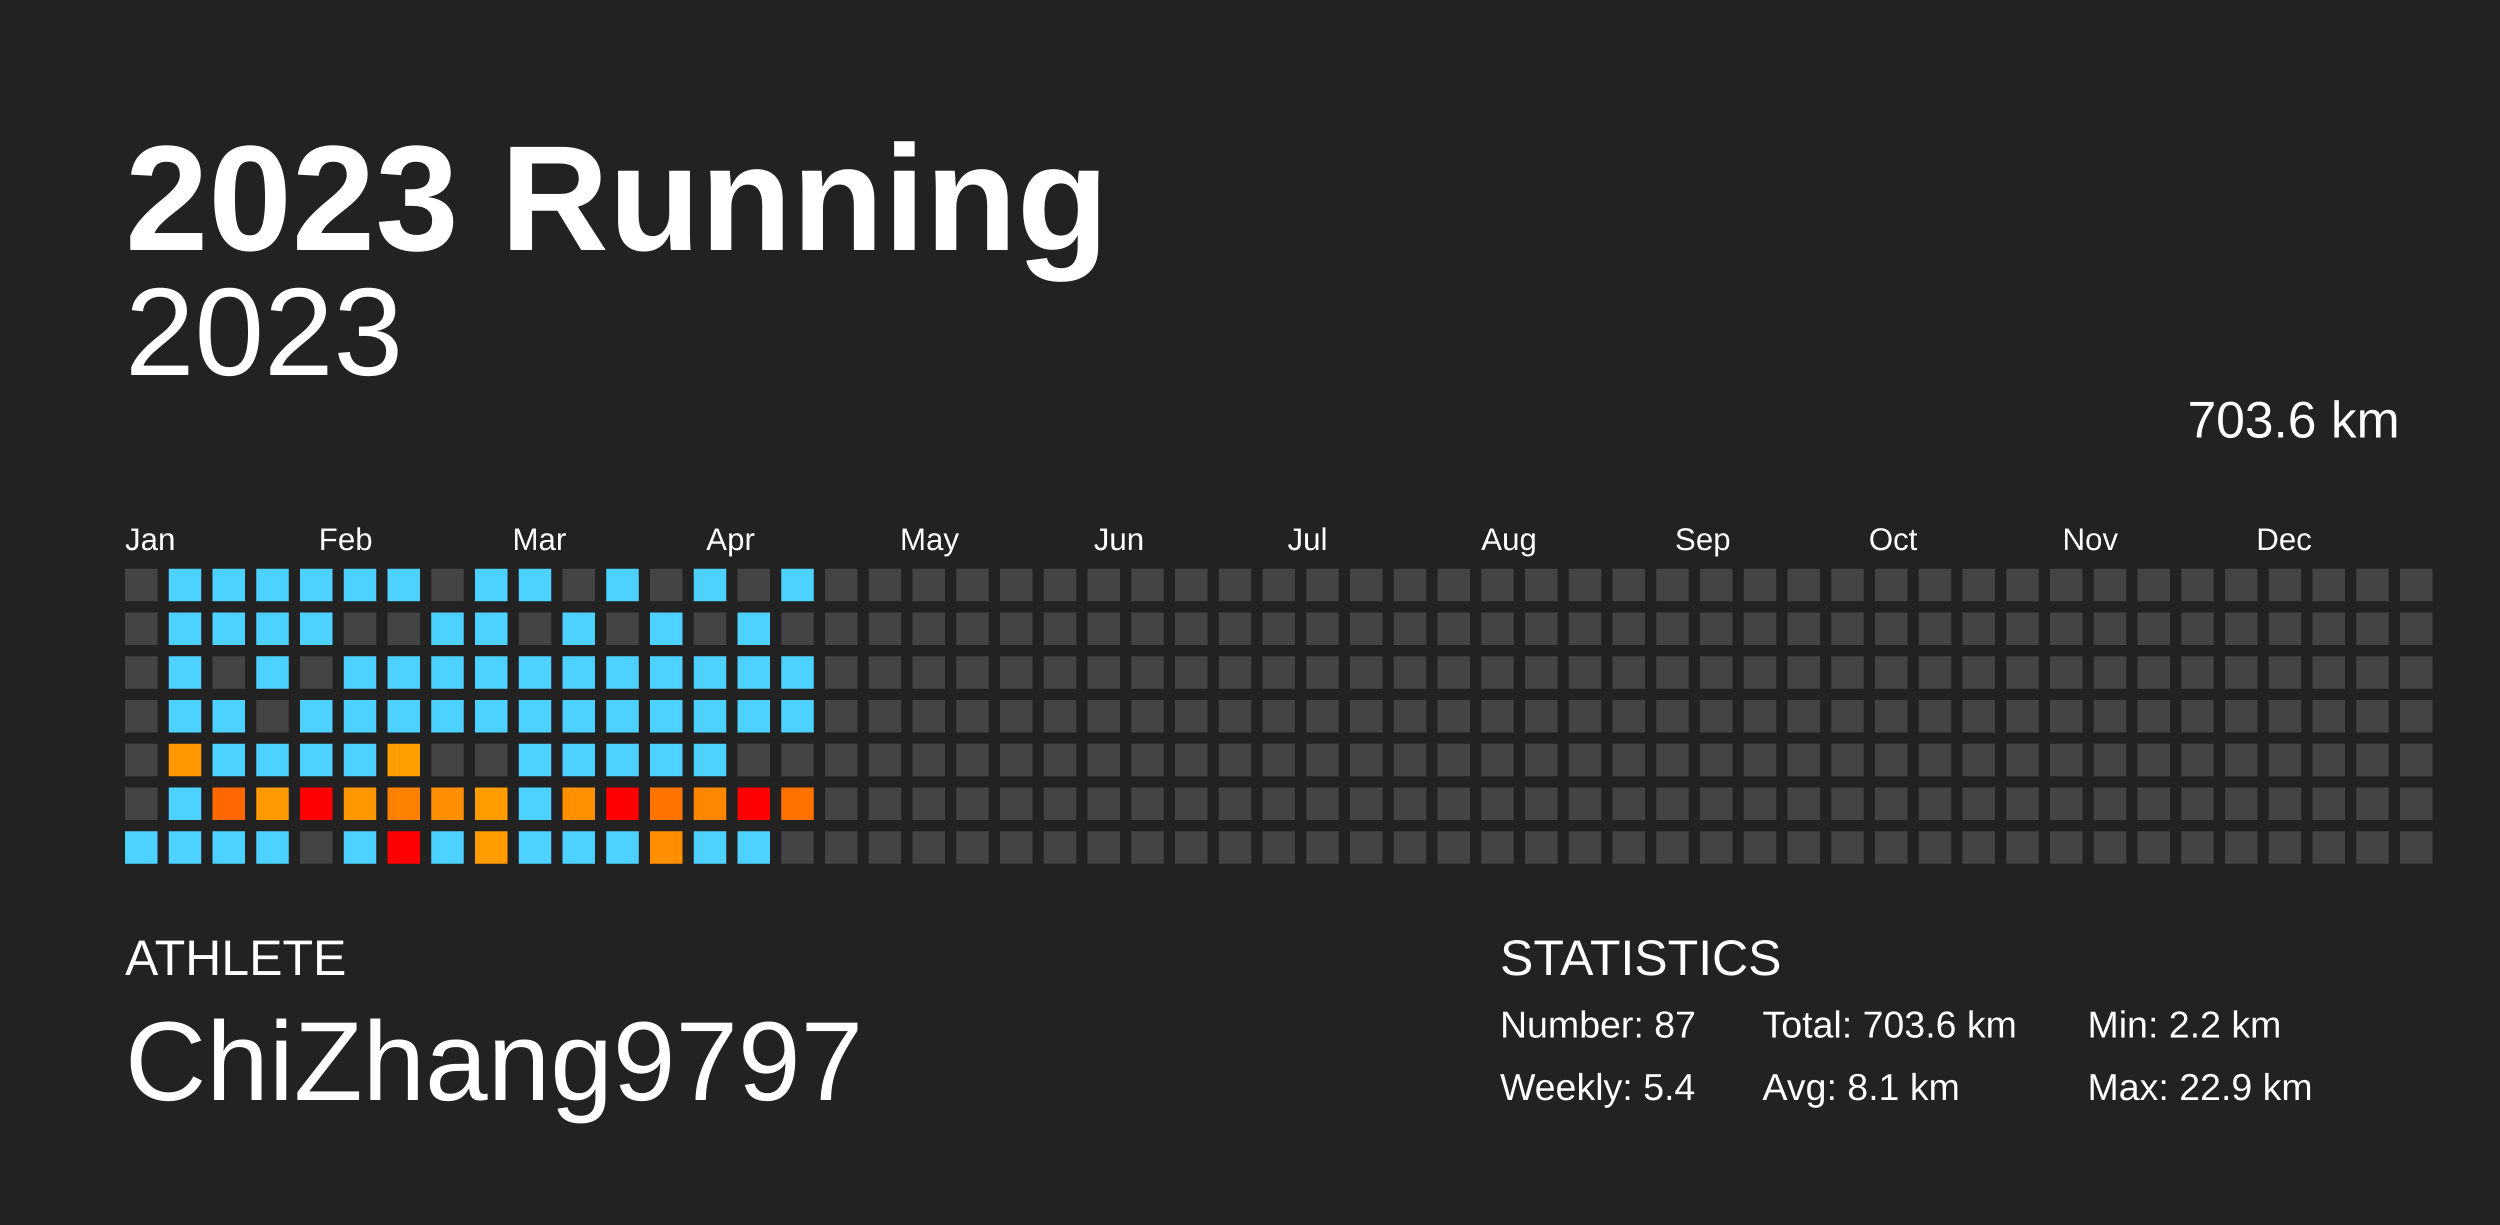
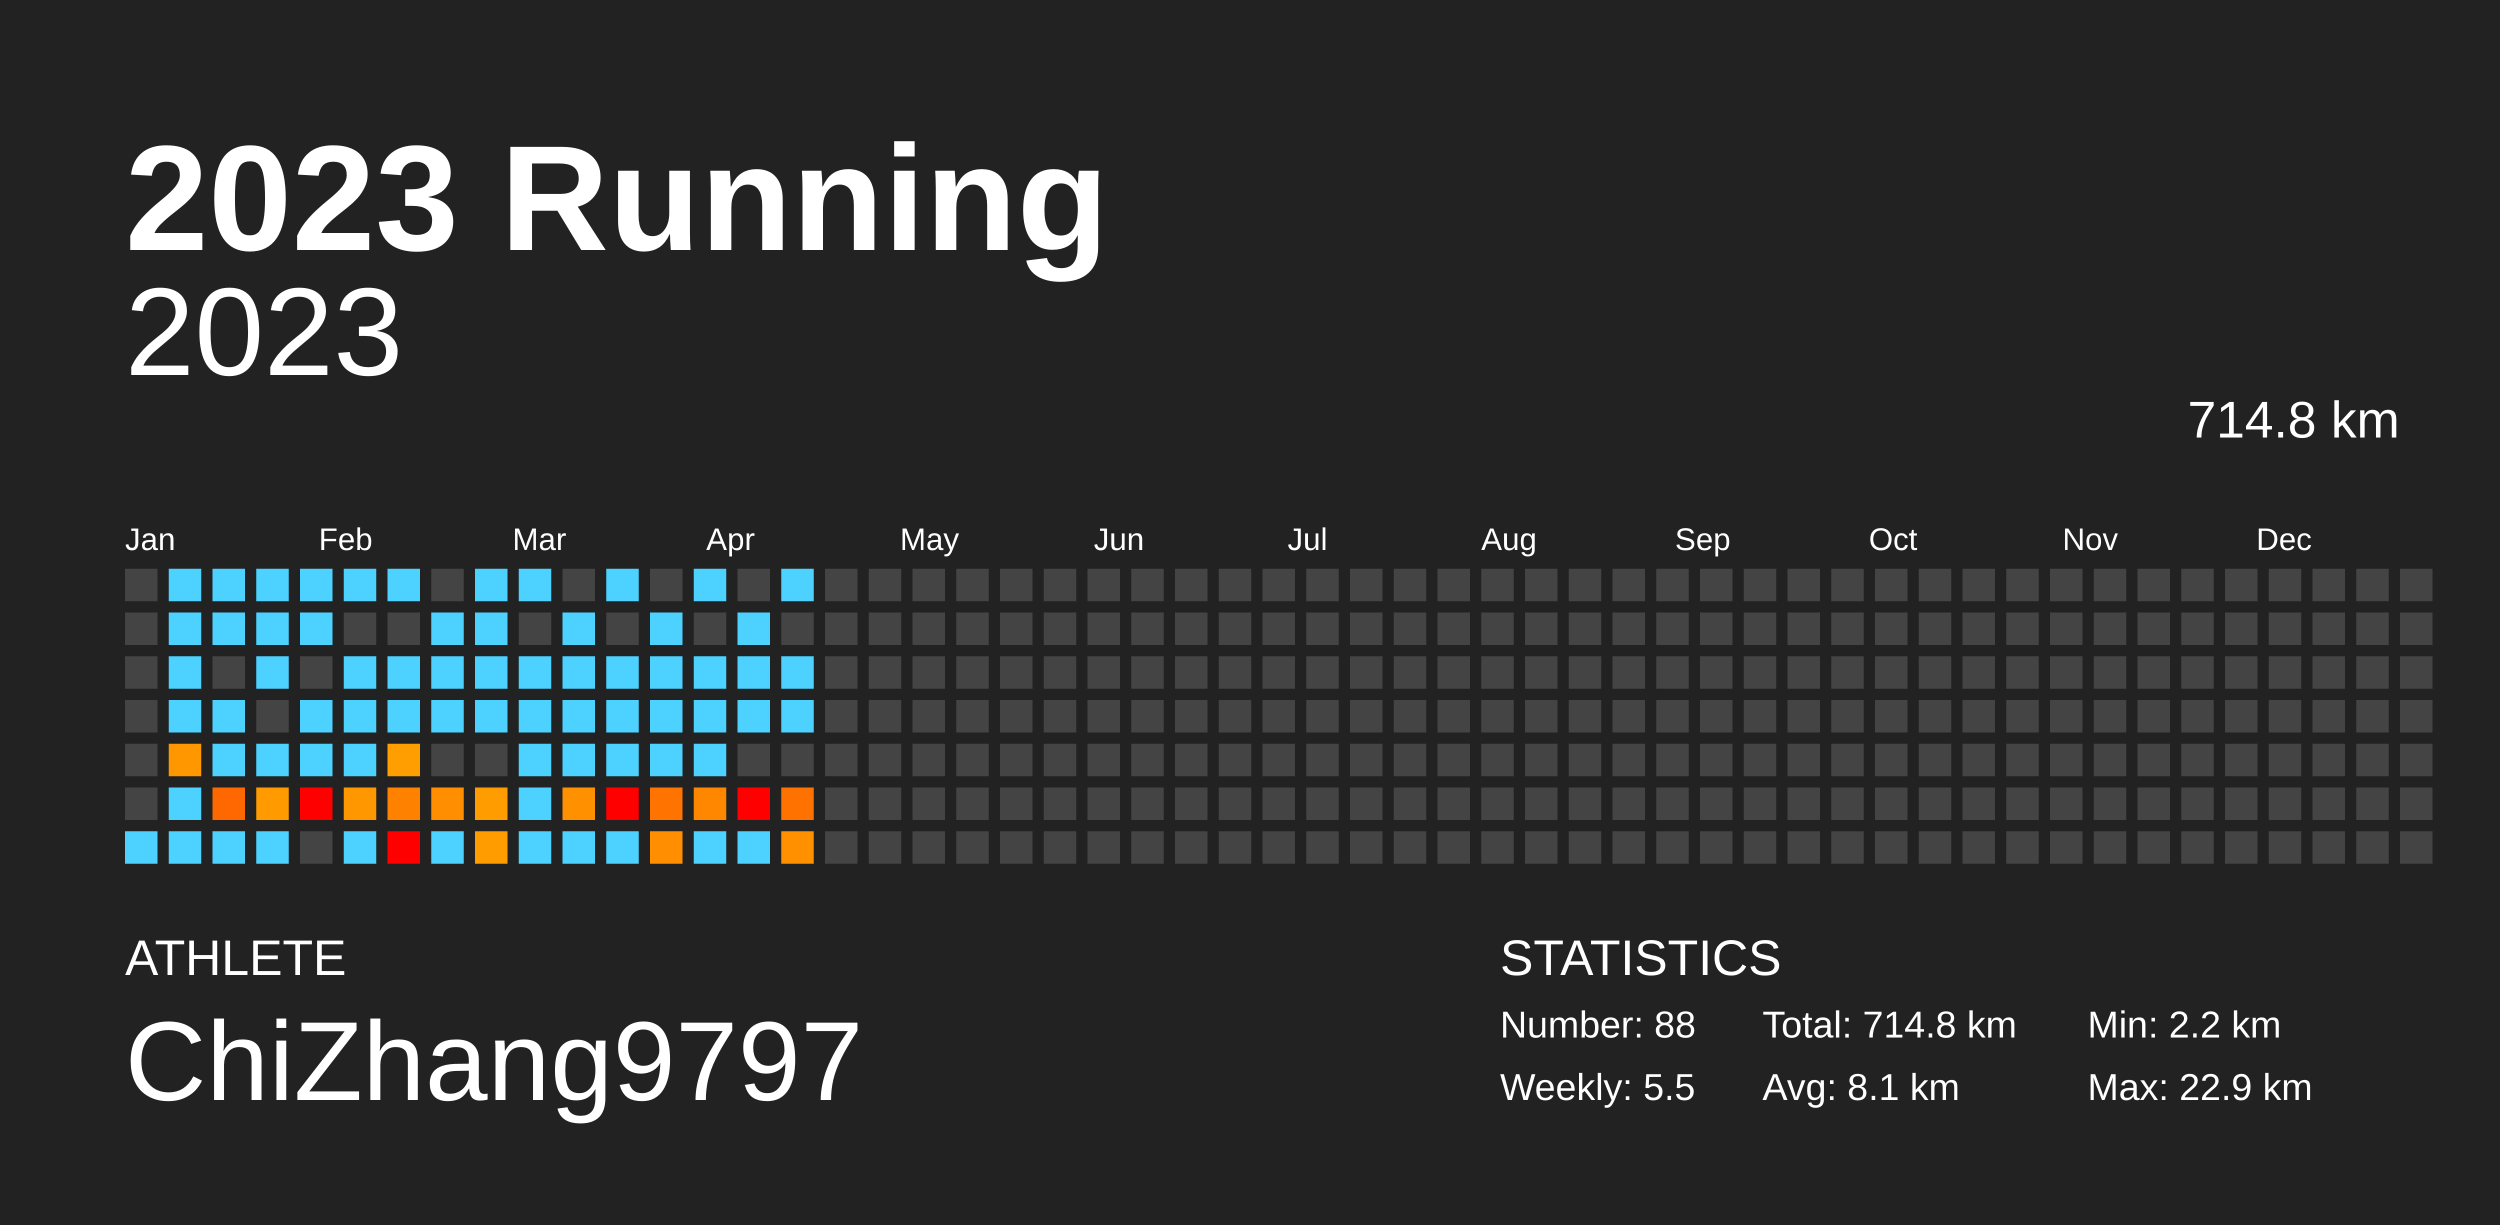
<svg xmlns="http://www.w3.org/2000/svg" baseProfile="full" height="98mm" version="1.1" viewBox="0,0,200,98" width="200mm">
  <defs />
  <rect fill="#222222" height="98" width="200" x="0" y="0" />
  <text fill="#FFFFFF" style="font-size:12px; font-family:Arial; font-weight:bold;" x="10" y="20">2023 Running</text>
  <text fill="#FFFFFF" style="font-size:4px; font-family:Arial" x="10" y="78">ATHLETE</text>
  <text fill="#FFFFFF" style="font-size:9px; font-family:Arial" x="10" y="88">ChiZhang9797</text>
  <text fill="#FFFFFF" style="font-size:4px; font-family:Arial" x="120" y="78">STATISTICS</text>
-   <text fill="#FFFFFF" style="font-size:3px; font-family:Arial" x="120" y="83">Number: 87</text>
-   <text fill="#FFFFFF" style="font-size:3px; font-family:Arial" x="120" y="88">Weekly: 5.4</text>
-   <text fill="#FFFFFF" style="font-size:3px; font-family:Arial" x="141" y="83">Total: 703.6 km</text>
+   <text fill="#FFFFFF" style="font-size:3px; font-family:Arial" x="120" y="83">Number: 88</text>
+   <text fill="#FFFFFF" style="font-size:3px; font-family:Arial" x="120" y="88">Weekly: 5.5</text>
+   <text fill="#FFFFFF" style="font-size:3px; font-family:Arial" x="141" y="83">Total: 714.8 km</text>
  <text fill="#FFFFFF" style="font-size:3px; font-family:Arial" x="141" y="88">Avg: 8.1 km</text>
  <text fill="#FFFFFF" style="font-size:3px; font-family:Arial" x="167" y="83">Min: 2.2 km</text>
  <text fill="#FFFFFF" style="font-size:3px; font-family:Arial" x="167" y="88">Max: 22.9 km</text>
  <text alignment-baseline="hanging" fill="#FFFFFF" style="font-size:10.0px; font-family:Arial;" x="10" y="30">2023</text>
-   <text alignment-baseline="hanging" fill="#FFFFFF" style="font-size:4.125px; font-family:Arial;" x="175" y="35">703.6 km</text>
+   <text alignment-baseline="hanging" fill="#FFFFFF" style="font-size:4.125px; font-family:Arial;" x="175" y="35">714.8 km</text>
  <text fill="#FFFFFF" style="font-size:2.5px; font-family:Arial" x="10.0" y="44">Jan</text>
  <text fill="#FFFFFF" style="font-size:2.5px; font-family:Arial" x="25.5" y="44">Feb</text>
  <text fill="#FFFFFF" style="font-size:2.5px; font-family:Arial" x="41.0" y="44">Mar</text>
  <text fill="#FFFFFF" style="font-size:2.5px; font-family:Arial" x="56.5" y="44">Apr</text>
  <text fill="#FFFFFF" style="font-size:2.5px; font-family:Arial" x="72.0" y="44">May</text>
  <text fill="#FFFFFF" style="font-size:2.5px; font-family:Arial" x="87.5" y="44">Jun</text>
  <text fill="#FFFFFF" style="font-size:2.5px; font-family:Arial" x="103.0" y="44">Jul</text>
  <text fill="#FFFFFF" style="font-size:2.5px; font-family:Arial" x="118.5" y="44">Aug</text>
  <text fill="#FFFFFF" style="font-size:2.5px; font-family:Arial" x="134.0" y="44">Sep</text>
  <text fill="#FFFFFF" style="font-size:2.5px; font-family:Arial" x="149.5" y="44">Oct</text>
  <text fill="#FFFFFF" style="font-size:2.5px; font-family:Arial" x="165.0" y="44">Nov</text>
  <text fill="#FFFFFF" style="font-size:2.5px; font-family:Arial" x="180.5" y="44">Dec</text>
  <rect fill="#444444" height="2.6" width="2.6" x="10.0" y="45.5" />
  <rect fill="#444444" height="2.6" width="2.6" x="10.0" y="49.0" />
  <rect fill="#444444" height="2.6" width="2.6" x="10.0" y="52.5" />
  <rect fill="#444444" height="2.6" width="2.6" x="10.0" y="56.0" />
  <rect fill="#444444" height="2.6" width="2.6" x="10.0" y="59.5" />
  <rect fill="#444444" height="2.6" width="2.6" x="10.0" y="63.0" />
  <rect fill="#4dd2ff" height="2.6" width="2.6" x="10.0" y="66.5" />
  <rect fill="#4dd2ff" height="2.6" width="2.6" x="13.5" y="45.5" />
  <rect fill="#4dd2ff" height="2.6" width="2.6" x="13.5" y="49.0" />
  <rect fill="#4dd2ff" height="2.6" width="2.6" x="13.5" y="52.5" />
  <rect fill="#4dd2ff" height="2.6" width="2.6" x="13.5" y="56.0" />
  <rect fill="#ff9700" height="2.6" width="2.6" x="13.5" y="59.5" />
  <rect fill="#4dd2ff" height="2.6" width="2.6" x="13.5" y="63.0" />
  <rect fill="#4dd2ff" height="2.6" width="2.6" x="13.5" y="66.5" />
  <rect fill="#4dd2ff" height="2.6" width="2.6" x="17.0" y="45.5" />
  <rect fill="#4dd2ff" height="2.6" width="2.6" x="17.0" y="49.0" />
  <rect fill="#444444" height="2.6" width="2.6" x="17.0" y="52.5" />
  <rect fill="#4dd2ff" height="2.6" width="2.6" x="17.0" y="56.0" />
  <rect fill="#4dd2ff" height="2.6" width="2.6" x="17.0" y="59.5" />
  <rect fill="#ff6700" height="2.6" width="2.6" x="17.0" y="63.0" />
  <rect fill="#4dd2ff" height="2.6" width="2.6" x="17.0" y="66.5" />
  <rect fill="#4dd2ff" height="2.6" width="2.6" x="20.5" y="45.5" />
  <rect fill="#4dd2ff" height="2.6" width="2.6" x="20.5" y="49.0" />
  <rect fill="#4dd2ff" height="2.6" width="2.6" x="20.5" y="52.5" />
  <rect fill="#444444" height="2.6" width="2.6" x="20.5" y="56.0" />
  <rect fill="#4dd2ff" height="2.6" width="2.6" x="20.5" y="59.5" />
  <rect fill="#ff9b00" height="2.6" width="2.6" x="20.5" y="63.0" />
  <rect fill="#4dd2ff" height="2.6" width="2.6" x="20.5" y="66.5" />
  <rect fill="#4dd2ff" height="2.6" width="2.6" x="24.0" y="45.5" />
  <rect fill="#4dd2ff" height="2.6" width="2.6" x="24.0" y="49.0" />
  <rect fill="#444444" height="2.6" width="2.6" x="24.0" y="52.5" />
  <rect fill="#4dd2ff" height="2.6" width="2.6" x="24.0" y="56.0" />
  <rect fill="#4dd2ff" height="2.6" width="2.6" x="24.0" y="59.5" />
  <rect fill="red" height="2.6" width="2.6" x="24.0" y="63.0" />
  <rect fill="#444444" height="2.6" width="2.6" x="24.0" y="66.5" />
  <rect fill="#4dd2ff" height="2.6" width="2.6" x="27.5" y="45.5" />
  <rect fill="#444444" height="2.6" width="2.6" x="27.5" y="49.0" />
  <rect fill="#4dd2ff" height="2.6" width="2.6" x="27.5" y="52.5" />
  <rect fill="#4dd2ff" height="2.6" width="2.6" x="27.5" y="56.0" />
  <rect fill="#4dd2ff" height="2.6" width="2.6" x="27.5" y="59.5" />
  <rect fill="#ff9700" height="2.6" width="2.6" x="27.5" y="63.0" />
  <rect fill="#4dd2ff" height="2.6" width="2.6" x="27.5" y="66.5" />
  <rect fill="#4dd2ff" height="2.6" width="2.6" x="31.0" y="45.5" />
  <rect fill="#444444" height="2.6" width="2.6" x="31.0" y="49.0" />
  <rect fill="#4dd2ff" height="2.6" width="2.6" x="31.0" y="52.5" />
  <rect fill="#4dd2ff" height="2.6" width="2.6" x="31.0" y="56.0" />
  <rect fill="#ff9e00" height="2.6" width="2.6" x="31.0" y="59.5" />
  <rect fill="#ff8100" height="2.6" width="2.6" x="31.0" y="63.0" />
  <rect fill="red" height="2.6" width="2.6" x="31.0" y="66.5" />
  <rect fill="#444444" height="2.6" width="2.6" x="34.5" y="45.5" />
  <rect fill="#4dd2ff" height="2.6" width="2.6" x="34.5" y="49.0" />
  <rect fill="#4dd2ff" height="2.6" width="2.6" x="34.5" y="52.5" />
  <rect fill="#4dd2ff" height="2.6" width="2.6" x="34.5" y="56.0" />
  <rect fill="#444444" height="2.6" width="2.6" x="34.5" y="59.5" />
  <rect fill="#ff8f00" height="2.6" width="2.6" x="34.5" y="63.0" />
  <rect fill="#4dd2ff" height="2.6" width="2.6" x="34.5" y="66.5" />
  <rect fill="#4dd2ff" height="2.6" width="2.6" x="38.0" y="45.5" />
  <rect fill="#4dd2ff" height="2.6" width="2.6" x="38.0" y="49.0" />
  <rect fill="#4dd2ff" height="2.6" width="2.6" x="38.0" y="52.5" />
  <rect fill="#4dd2ff" height="2.6" width="2.6" x="38.0" y="56.0" />
  <rect fill="#444444" height="2.6" width="2.6" x="38.0" y="59.5" />
  <rect fill="#ff9c00" height="2.6" width="2.6" x="38.0" y="63.0" />
  <rect fill="#ff9c00" height="2.6" width="2.6" x="38.0" y="66.5" />
  <rect fill="#4dd2ff" height="2.6" width="2.6" x="41.5" y="45.5" />
  <rect fill="#444444" height="2.6" width="2.6" x="41.5" y="49.0" />
  <rect fill="#4dd2ff" height="2.6" width="2.6" x="41.5" y="52.5" />
  <rect fill="#4dd2ff" height="2.6" width="2.6" x="41.5" y="56.0" />
  <rect fill="#4dd2ff" height="2.6" width="2.6" x="41.5" y="59.5" />
  <rect fill="#4dd2ff" height="2.6" width="2.6" x="41.5" y="63.0" />
  <rect fill="#4dd2ff" height="2.6" width="2.6" x="41.5" y="66.5" />
  <rect fill="#444444" height="2.6" width="2.6" x="45.0" y="45.5" />
  <rect fill="#4dd2ff" height="2.6" width="2.6" x="45.0" y="49.0" />
  <rect fill="#4dd2ff" height="2.6" width="2.6" x="45.0" y="52.5" />
  <rect fill="#4dd2ff" height="2.6" width="2.6" x="45.0" y="56.0" />
  <rect fill="#4dd2ff" height="2.6" width="2.6" x="45.0" y="59.5" />
  <rect fill="#ff9000" height="2.6" width="2.6" x="45.0" y="63.0" />
  <rect fill="#4dd2ff" height="2.6" width="2.6" x="45.0" y="66.5" />
  <rect fill="#4dd2ff" height="2.6" width="2.6" x="48.5" y="45.5" />
  <rect fill="#444444" height="2.6" width="2.6" x="48.5" y="49.0" />
  <rect fill="#4dd2ff" height="2.6" width="2.6" x="48.5" y="52.5" />
  <rect fill="#4dd2ff" height="2.6" width="2.6" x="48.5" y="56.0" />
  <rect fill="#4dd2ff" height="2.6" width="2.6" x="48.5" y="59.5" />
  <rect fill="red" height="2.6" width="2.6" x="48.5" y="63.0" />
  <rect fill="#4dd2ff" height="2.6" width="2.6" x="48.5" y="66.5" />
  <rect fill="#444444" height="2.6" width="2.6" x="52.0" y="45.5" />
  <rect fill="#4dd2ff" height="2.6" width="2.6" x="52.0" y="49.0" />
  <rect fill="#4dd2ff" height="2.6" width="2.6" x="52.0" y="52.5" />
  <rect fill="#4dd2ff" height="2.6" width="2.6" x="52.0" y="56.0" />
  <rect fill="#4dd2ff" height="2.6" width="2.6" x="52.0" y="59.5" />
  <rect fill="#ff7400" height="2.6" width="2.6" x="52.0" y="63.0" />
  <rect fill="#ff8f00" height="2.6" width="2.6" x="52.0" y="66.5" />
  <rect fill="#4dd2ff" height="2.6" width="2.6" x="55.5" y="45.5" />
  <rect fill="#444444" height="2.6" width="2.6" x="55.5" y="49.0" />
  <rect fill="#4dd2ff" height="2.6" width="2.6" x="55.5" y="52.5" />
  <rect fill="#4dd2ff" height="2.6" width="2.6" x="55.5" y="56.0" />
  <rect fill="#4dd2ff" height="2.6" width="2.6" x="55.5" y="59.5" />
  <rect fill="#ff8700" height="2.6" width="2.6" x="55.5" y="63.0" />
  <rect fill="#4dd2ff" height="2.6" width="2.6" x="55.5" y="66.5" />
  <rect fill="#444444" height="2.6" width="2.6" x="59.0" y="45.5" />
  <rect fill="#4dd2ff" height="2.6" width="2.6" x="59.0" y="49.0" />
  <rect fill="#4dd2ff" height="2.6" width="2.6" x="59.0" y="52.5" />
  <rect fill="#4dd2ff" height="2.6" width="2.6" x="59.0" y="56.0" />
  <rect fill="#444444" height="2.6" width="2.6" x="59.0" y="59.5" />
  <rect fill="red" height="2.6" width="2.6" x="59.0" y="63.0" />
  <rect fill="#4dd2ff" height="2.6" width="2.6" x="59.0" y="66.5" />
  <rect fill="#4dd2ff" height="2.6" width="2.6" x="62.5" y="45.5" />
  <rect fill="#444444" height="2.6" width="2.6" x="62.5" y="49.0" />
  <rect fill="#4dd2ff" height="2.6" width="2.6" x="62.5" y="52.5" />
  <rect fill="#4dd2ff" height="2.6" width="2.6" x="62.5" y="56.0" />
  <rect fill="#444444" height="2.6" width="2.6" x="62.5" y="59.5" />
  <rect fill="#ff7200" height="2.6" width="2.6" x="62.5" y="63.0" />
-   <rect fill="#444444" height="2.6" width="2.6" x="62.5" y="66.5" />
+   <rect fill="#ff9000" height="2.6" width="2.6" x="62.5" y="66.5" />
  <rect fill="#444444" height="2.6" width="2.6" x="66.0" y="45.5" />
  <rect fill="#444444" height="2.6" width="2.6" x="66.0" y="49.0" />
  <rect fill="#444444" height="2.6" width="2.6" x="66.0" y="52.5" />
  <rect fill="#444444" height="2.6" width="2.6" x="66.0" y="56.0" />
  <rect fill="#444444" height="2.6" width="2.6" x="66.0" y="59.5" />
  <rect fill="#444444" height="2.6" width="2.6" x="66.0" y="63.0" />
  <rect fill="#444444" height="2.6" width="2.6" x="66.0" y="66.5" />
  <rect fill="#444444" height="2.6" width="2.6" x="69.5" y="45.5" />
  <rect fill="#444444" height="2.6" width="2.6" x="69.5" y="49.0" />
  <rect fill="#444444" height="2.6" width="2.6" x="69.5" y="52.5" />
  <rect fill="#444444" height="2.6" width="2.6" x="69.5" y="56.0" />
  <rect fill="#444444" height="2.6" width="2.6" x="69.5" y="59.5" />
  <rect fill="#444444" height="2.6" width="2.6" x="69.5" y="63.0" />
  <rect fill="#444444" height="2.6" width="2.6" x="69.5" y="66.5" />
  <rect fill="#444444" height="2.6" width="2.6" x="73.0" y="45.5" />
  <rect fill="#444444" height="2.6" width="2.6" x="73.0" y="49.0" />
  <rect fill="#444444" height="2.6" width="2.6" x="73.0" y="52.5" />
  <rect fill="#444444" height="2.6" width="2.6" x="73.0" y="56.0" />
  <rect fill="#444444" height="2.6" width="2.6" x="73.0" y="59.5" />
  <rect fill="#444444" height="2.6" width="2.6" x="73.0" y="63.0" />
  <rect fill="#444444" height="2.6" width="2.6" x="73.0" y="66.5" />
  <rect fill="#444444" height="2.6" width="2.6" x="76.5" y="45.5" />
  <rect fill="#444444" height="2.6" width="2.6" x="76.5" y="49.0" />
  <rect fill="#444444" height="2.6" width="2.6" x="76.5" y="52.5" />
  <rect fill="#444444" height="2.6" width="2.6" x="76.5" y="56.0" />
  <rect fill="#444444" height="2.6" width="2.6" x="76.5" y="59.5" />
  <rect fill="#444444" height="2.6" width="2.6" x="76.5" y="63.0" />
  <rect fill="#444444" height="2.6" width="2.6" x="76.5" y="66.5" />
  <rect fill="#444444" height="2.6" width="2.6" x="80.0" y="45.5" />
  <rect fill="#444444" height="2.6" width="2.6" x="80.0" y="49.0" />
  <rect fill="#444444" height="2.6" width="2.6" x="80.0" y="52.5" />
  <rect fill="#444444" height="2.6" width="2.6" x="80.0" y="56.0" />
  <rect fill="#444444" height="2.6" width="2.6" x="80.0" y="59.5" />
  <rect fill="#444444" height="2.6" width="2.6" x="80.0" y="63.0" />
  <rect fill="#444444" height="2.6" width="2.6" x="80.0" y="66.5" />
  <rect fill="#444444" height="2.6" width="2.6" x="83.5" y="45.5" />
  <rect fill="#444444" height="2.6" width="2.6" x="83.5" y="49.0" />
  <rect fill="#444444" height="2.6" width="2.6" x="83.5" y="52.5" />
  <rect fill="#444444" height="2.6" width="2.6" x="83.5" y="56.0" />
  <rect fill="#444444" height="2.6" width="2.6" x="83.5" y="59.5" />
  <rect fill="#444444" height="2.6" width="2.6" x="83.5" y="63.0" />
  <rect fill="#444444" height="2.6" width="2.6" x="83.5" y="66.5" />
  <rect fill="#444444" height="2.6" width="2.6" x="87.0" y="45.5" />
  <rect fill="#444444" height="2.6" width="2.6" x="87.0" y="49.0" />
  <rect fill="#444444" height="2.6" width="2.6" x="87.0" y="52.5" />
  <rect fill="#444444" height="2.6" width="2.6" x="87.0" y="56.0" />
  <rect fill="#444444" height="2.6" width="2.6" x="87.0" y="59.5" />
  <rect fill="#444444" height="2.6" width="2.6" x="87.0" y="63.0" />
  <rect fill="#444444" height="2.6" width="2.6" x="87.0" y="66.5" />
  <rect fill="#444444" height="2.6" width="2.6" x="90.5" y="45.5" />
  <rect fill="#444444" height="2.6" width="2.6" x="90.5" y="49.0" />
  <rect fill="#444444" height="2.6" width="2.6" x="90.5" y="52.5" />
  <rect fill="#444444" height="2.6" width="2.6" x="90.5" y="56.0" />
  <rect fill="#444444" height="2.6" width="2.6" x="90.5" y="59.5" />
  <rect fill="#444444" height="2.6" width="2.6" x="90.5" y="63.0" />
  <rect fill="#444444" height="2.6" width="2.6" x="90.5" y="66.5" />
  <rect fill="#444444" height="2.6" width="2.6" x="94.0" y="45.5" />
  <rect fill="#444444" height="2.6" width="2.6" x="94.0" y="49.0" />
  <rect fill="#444444" height="2.6" width="2.6" x="94.0" y="52.5" />
  <rect fill="#444444" height="2.6" width="2.6" x="94.0" y="56.0" />
  <rect fill="#444444" height="2.6" width="2.6" x="94.0" y="59.5" />
  <rect fill="#444444" height="2.6" width="2.6" x="94.0" y="63.0" />
  <rect fill="#444444" height="2.6" width="2.6" x="94.0" y="66.5" />
  <rect fill="#444444" height="2.6" width="2.6" x="97.5" y="45.5" />
  <rect fill="#444444" height="2.6" width="2.6" x="97.5" y="49.0" />
  <rect fill="#444444" height="2.6" width="2.6" x="97.5" y="52.5" />
  <rect fill="#444444" height="2.6" width="2.6" x="97.5" y="56.0" />
  <rect fill="#444444" height="2.6" width="2.6" x="97.5" y="59.5" />
  <rect fill="#444444" height="2.6" width="2.6" x="97.5" y="63.0" />
  <rect fill="#444444" height="2.6" width="2.6" x="97.5" y="66.5" />
  <rect fill="#444444" height="2.6" width="2.6" x="101.0" y="45.5" />
  <rect fill="#444444" height="2.6" width="2.6" x="101.0" y="49.0" />
  <rect fill="#444444" height="2.6" width="2.6" x="101.0" y="52.5" />
  <rect fill="#444444" height="2.6" width="2.6" x="101.0" y="56.0" />
  <rect fill="#444444" height="2.6" width="2.6" x="101.0" y="59.5" />
  <rect fill="#444444" height="2.6" width="2.6" x="101.0" y="63.0" />
  <rect fill="#444444" height="2.6" width="2.6" x="101.0" y="66.5" />
  <rect fill="#444444" height="2.6" width="2.6" x="104.5" y="45.5" />
  <rect fill="#444444" height="2.6" width="2.6" x="104.5" y="49.0" />
  <rect fill="#444444" height="2.6" width="2.6" x="104.5" y="52.5" />
  <rect fill="#444444" height="2.6" width="2.6" x="104.5" y="56.0" />
  <rect fill="#444444" height="2.6" width="2.6" x="104.5" y="59.5" />
  <rect fill="#444444" height="2.6" width="2.6" x="104.5" y="63.0" />
  <rect fill="#444444" height="2.6" width="2.6" x="104.5" y="66.5" />
  <rect fill="#444444" height="2.6" width="2.6" x="108.0" y="45.5" />
  <rect fill="#444444" height="2.6" width="2.6" x="108.0" y="49.0" />
  <rect fill="#444444" height="2.6" width="2.6" x="108.0" y="52.5" />
  <rect fill="#444444" height="2.6" width="2.6" x="108.0" y="56.0" />
  <rect fill="#444444" height="2.6" width="2.6" x="108.0" y="59.5" />
  <rect fill="#444444" height="2.6" width="2.6" x="108.0" y="63.0" />
  <rect fill="#444444" height="2.6" width="2.6" x="108.0" y="66.5" />
  <rect fill="#444444" height="2.6" width="2.6" x="111.5" y="45.5" />
  <rect fill="#444444" height="2.6" width="2.6" x="111.5" y="49.0" />
  <rect fill="#444444" height="2.6" width="2.6" x="111.5" y="52.5" />
  <rect fill="#444444" height="2.6" width="2.6" x="111.5" y="56.0" />
  <rect fill="#444444" height="2.6" width="2.6" x="111.5" y="59.5" />
  <rect fill="#444444" height="2.6" width="2.6" x="111.5" y="63.0" />
  <rect fill="#444444" height="2.6" width="2.6" x="111.5" y="66.5" />
  <rect fill="#444444" height="2.6" width="2.6" x="115.0" y="45.5" />
  <rect fill="#444444" height="2.6" width="2.6" x="115.0" y="49.0" />
  <rect fill="#444444" height="2.6" width="2.6" x="115.0" y="52.5" />
  <rect fill="#444444" height="2.6" width="2.6" x="115.0" y="56.0" />
  <rect fill="#444444" height="2.6" width="2.6" x="115.0" y="59.5" />
  <rect fill="#444444" height="2.6" width="2.6" x="115.0" y="63.0" />
  <rect fill="#444444" height="2.6" width="2.6" x="115.0" y="66.5" />
  <rect fill="#444444" height="2.6" width="2.6" x="118.5" y="45.5" />
  <rect fill="#444444" height="2.6" width="2.6" x="118.5" y="49.0" />
  <rect fill="#444444" height="2.6" width="2.6" x="118.5" y="52.5" />
  <rect fill="#444444" height="2.6" width="2.6" x="118.5" y="56.0" />
  <rect fill="#444444" height="2.6" width="2.6" x="118.5" y="59.5" />
  <rect fill="#444444" height="2.6" width="2.6" x="118.5" y="63.0" />
  <rect fill="#444444" height="2.6" width="2.6" x="118.5" y="66.5" />
  <rect fill="#444444" height="2.6" width="2.6" x="122.0" y="45.5" />
  <rect fill="#444444" height="2.6" width="2.6" x="122.0" y="49.0" />
  <rect fill="#444444" height="2.6" width="2.6" x="122.0" y="52.5" />
  <rect fill="#444444" height="2.6" width="2.6" x="122.0" y="56.0" />
  <rect fill="#444444" height="2.6" width="2.6" x="122.0" y="59.5" />
  <rect fill="#444444" height="2.6" width="2.6" x="122.0" y="63.0" />
  <rect fill="#444444" height="2.6" width="2.6" x="122.0" y="66.5" />
  <rect fill="#444444" height="2.6" width="2.6" x="125.5" y="45.5" />
  <rect fill="#444444" height="2.6" width="2.6" x="125.5" y="49.0" />
  <rect fill="#444444" height="2.6" width="2.6" x="125.5" y="52.5" />
  <rect fill="#444444" height="2.6" width="2.6" x="125.5" y="56.0" />
  <rect fill="#444444" height="2.6" width="2.6" x="125.5" y="59.5" />
  <rect fill="#444444" height="2.6" width="2.6" x="125.5" y="63.0" />
  <rect fill="#444444" height="2.6" width="2.6" x="125.5" y="66.5" />
  <rect fill="#444444" height="2.6" width="2.6" x="129.0" y="45.5" />
  <rect fill="#444444" height="2.6" width="2.6" x="129.0" y="49.0" />
  <rect fill="#444444" height="2.6" width="2.6" x="129.0" y="52.5" />
  <rect fill="#444444" height="2.6" width="2.6" x="129.0" y="56.0" />
  <rect fill="#444444" height="2.6" width="2.6" x="129.0" y="59.5" />
  <rect fill="#444444" height="2.6" width="2.6" x="129.0" y="63.0" />
  <rect fill="#444444" height="2.6" width="2.6" x="129.0" y="66.5" />
  <rect fill="#444444" height="2.6" width="2.6" x="132.5" y="45.5" />
  <rect fill="#444444" height="2.6" width="2.6" x="132.5" y="49.0" />
  <rect fill="#444444" height="2.6" width="2.6" x="132.5" y="52.5" />
  <rect fill="#444444" height="2.6" width="2.6" x="132.5" y="56.0" />
  <rect fill="#444444" height="2.6" width="2.6" x="132.5" y="59.5" />
  <rect fill="#444444" height="2.6" width="2.6" x="132.5" y="63.0" />
  <rect fill="#444444" height="2.6" width="2.6" x="132.5" y="66.5" />
  <rect fill="#444444" height="2.6" width="2.6" x="136.0" y="45.5" />
  <rect fill="#444444" height="2.6" width="2.6" x="136.0" y="49.0" />
  <rect fill="#444444" height="2.6" width="2.6" x="136.0" y="52.5" />
  <rect fill="#444444" height="2.6" width="2.6" x="136.0" y="56.0" />
  <rect fill="#444444" height="2.6" width="2.6" x="136.0" y="59.5" />
  <rect fill="#444444" height="2.6" width="2.6" x="136.0" y="63.0" />
  <rect fill="#444444" height="2.6" width="2.6" x="136.0" y="66.5" />
  <rect fill="#444444" height="2.6" width="2.6" x="139.5" y="45.5" />
  <rect fill="#444444" height="2.6" width="2.6" x="139.5" y="49.0" />
  <rect fill="#444444" height="2.6" width="2.6" x="139.5" y="52.5" />
  <rect fill="#444444" height="2.6" width="2.6" x="139.5" y="56.0" />
  <rect fill="#444444" height="2.6" width="2.6" x="139.5" y="59.5" />
  <rect fill="#444444" height="2.6" width="2.6" x="139.5" y="63.0" />
  <rect fill="#444444" height="2.6" width="2.6" x="139.5" y="66.5" />
  <rect fill="#444444" height="2.6" width="2.6" x="143.0" y="45.5" />
  <rect fill="#444444" height="2.6" width="2.6" x="143.0" y="49.0" />
  <rect fill="#444444" height="2.6" width="2.6" x="143.0" y="52.5" />
  <rect fill="#444444" height="2.6" width="2.6" x="143.0" y="56.0" />
  <rect fill="#444444" height="2.6" width="2.6" x="143.0" y="59.5" />
  <rect fill="#444444" height="2.6" width="2.6" x="143.0" y="63.0" />
  <rect fill="#444444" height="2.6" width="2.6" x="143.0" y="66.5" />
  <rect fill="#444444" height="2.6" width="2.6" x="146.5" y="45.5" />
  <rect fill="#444444" height="2.6" width="2.6" x="146.5" y="49.0" />
  <rect fill="#444444" height="2.6" width="2.6" x="146.5" y="52.5" />
  <rect fill="#444444" height="2.6" width="2.6" x="146.5" y="56.0" />
  <rect fill="#444444" height="2.6" width="2.6" x="146.5" y="59.5" />
  <rect fill="#444444" height="2.6" width="2.6" x="146.5" y="63.0" />
  <rect fill="#444444" height="2.6" width="2.6" x="146.5" y="66.5" />
  <rect fill="#444444" height="2.6" width="2.6" x="150.0" y="45.5" />
  <rect fill="#444444" height="2.6" width="2.6" x="150.0" y="49.0" />
  <rect fill="#444444" height="2.6" width="2.6" x="150.0" y="52.5" />
  <rect fill="#444444" height="2.6" width="2.6" x="150.0" y="56.0" />
  <rect fill="#444444" height="2.6" width="2.6" x="150.0" y="59.5" />
  <rect fill="#444444" height="2.6" width="2.6" x="150.0" y="63.0" />
  <rect fill="#444444" height="2.6" width="2.6" x="150.0" y="66.5" />
  <rect fill="#444444" height="2.6" width="2.6" x="153.5" y="45.5" />
  <rect fill="#444444" height="2.6" width="2.6" x="153.5" y="49.0" />
  <rect fill="#444444" height="2.6" width="2.6" x="153.5" y="52.5" />
  <rect fill="#444444" height="2.6" width="2.6" x="153.5" y="56.0" />
  <rect fill="#444444" height="2.6" width="2.6" x="153.5" y="59.5" />
  <rect fill="#444444" height="2.6" width="2.6" x="153.5" y="63.0" />
  <rect fill="#444444" height="2.6" width="2.6" x="153.5" y="66.5" />
  <rect fill="#444444" height="2.6" width="2.6" x="157.0" y="45.5" />
  <rect fill="#444444" height="2.6" width="2.6" x="157.0" y="49.0" />
  <rect fill="#444444" height="2.6" width="2.6" x="157.0" y="52.5" />
  <rect fill="#444444" height="2.6" width="2.6" x="157.0" y="56.0" />
  <rect fill="#444444" height="2.6" width="2.6" x="157.0" y="59.5" />
  <rect fill="#444444" height="2.6" width="2.6" x="157.0" y="63.0" />
  <rect fill="#444444" height="2.6" width="2.6" x="157.0" y="66.5" />
  <rect fill="#444444" height="2.6" width="2.6" x="160.5" y="45.5" />
  <rect fill="#444444" height="2.6" width="2.6" x="160.5" y="49.0" />
  <rect fill="#444444" height="2.6" width="2.6" x="160.5" y="52.5" />
  <rect fill="#444444" height="2.6" width="2.6" x="160.5" y="56.0" />
  <rect fill="#444444" height="2.6" width="2.6" x="160.5" y="59.5" />
  <rect fill="#444444" height="2.6" width="2.6" x="160.5" y="63.0" />
  <rect fill="#444444" height="2.6" width="2.6" x="160.5" y="66.5" />
  <rect fill="#444444" height="2.6" width="2.6" x="164.0" y="45.5" />
  <rect fill="#444444" height="2.6" width="2.6" x="164.0" y="49.0" />
  <rect fill="#444444" height="2.6" width="2.6" x="164.0" y="52.5" />
  <rect fill="#444444" height="2.6" width="2.6" x="164.0" y="56.0" />
  <rect fill="#444444" height="2.6" width="2.6" x="164.0" y="59.5" />
  <rect fill="#444444" height="2.6" width="2.6" x="164.0" y="63.0" />
  <rect fill="#444444" height="2.6" width="2.6" x="164.0" y="66.5" />
  <rect fill="#444444" height="2.6" width="2.6" x="167.5" y="45.5" />
  <rect fill="#444444" height="2.6" width="2.6" x="167.5" y="49.0" />
  <rect fill="#444444" height="2.6" width="2.6" x="167.5" y="52.5" />
  <rect fill="#444444" height="2.6" width="2.6" x="167.5" y="56.0" />
  <rect fill="#444444" height="2.6" width="2.6" x="167.5" y="59.5" />
  <rect fill="#444444" height="2.6" width="2.6" x="167.5" y="63.0" />
  <rect fill="#444444" height="2.6" width="2.6" x="167.5" y="66.5" />
  <rect fill="#444444" height="2.6" width="2.6" x="171.0" y="45.5" />
  <rect fill="#444444" height="2.6" width="2.6" x="171.0" y="49.0" />
  <rect fill="#444444" height="2.6" width="2.6" x="171.0" y="52.5" />
  <rect fill="#444444" height="2.6" width="2.6" x="171.0" y="56.0" />
  <rect fill="#444444" height="2.6" width="2.6" x="171.0" y="59.5" />
  <rect fill="#444444" height="2.6" width="2.6" x="171.0" y="63.0" />
  <rect fill="#444444" height="2.6" width="2.6" x="171.0" y="66.5" />
  <rect fill="#444444" height="2.6" width="2.6" x="174.5" y="45.5" />
  <rect fill="#444444" height="2.6" width="2.6" x="174.5" y="49.0" />
  <rect fill="#444444" height="2.6" width="2.6" x="174.5" y="52.5" />
  <rect fill="#444444" height="2.6" width="2.6" x="174.5" y="56.0" />
  <rect fill="#444444" height="2.6" width="2.6" x="174.5" y="59.5" />
  <rect fill="#444444" height="2.6" width="2.6" x="174.5" y="63.0" />
  <rect fill="#444444" height="2.6" width="2.6" x="174.5" y="66.5" />
  <rect fill="#444444" height="2.6" width="2.6" x="178.0" y="45.5" />
  <rect fill="#444444" height="2.6" width="2.6" x="178.0" y="49.0" />
  <rect fill="#444444" height="2.6" width="2.6" x="178.0" y="52.5" />
  <rect fill="#444444" height="2.6" width="2.6" x="178.0" y="56.0" />
  <rect fill="#444444" height="2.6" width="2.6" x="178.0" y="59.5" />
  <rect fill="#444444" height="2.6" width="2.6" x="178.0" y="63.0" />
  <rect fill="#444444" height="2.6" width="2.6" x="178.0" y="66.5" />
  <rect fill="#444444" height="2.6" width="2.6" x="181.5" y="45.5" />
  <rect fill="#444444" height="2.6" width="2.6" x="181.5" y="49.0" />
  <rect fill="#444444" height="2.6" width="2.6" x="181.5" y="52.5" />
  <rect fill="#444444" height="2.6" width="2.6" x="181.5" y="56.0" />
  <rect fill="#444444" height="2.6" width="2.6" x="181.5" y="59.5" />
  <rect fill="#444444" height="2.6" width="2.6" x="181.5" y="63.0" />
  <rect fill="#444444" height="2.6" width="2.6" x="181.5" y="66.5" />
  <rect fill="#444444" height="2.6" width="2.6" x="185.0" y="45.5" />
  <rect fill="#444444" height="2.6" width="2.6" x="185.0" y="49.0" />
  <rect fill="#444444" height="2.6" width="2.6" x="185.0" y="52.5" />
  <rect fill="#444444" height="2.6" width="2.6" x="185.0" y="56.0" />
  <rect fill="#444444" height="2.6" width="2.6" x="185.0" y="59.5" />
  <rect fill="#444444" height="2.6" width="2.6" x="185.0" y="63.0" />
  <rect fill="#444444" height="2.6" width="2.6" x="185.0" y="66.5" />
  <rect fill="#444444" height="2.6" width="2.6" x="188.5" y="45.5" />
  <rect fill="#444444" height="2.6" width="2.6" x="188.5" y="49.0" />
  <rect fill="#444444" height="2.6" width="2.6" x="188.5" y="52.5" />
  <rect fill="#444444" height="2.6" width="2.6" x="188.5" y="56.0" />
  <rect fill="#444444" height="2.6" width="2.6" x="188.5" y="59.5" />
  <rect fill="#444444" height="2.6" width="2.6" x="188.5" y="63.0" />
  <rect fill="#444444" height="2.6" width="2.6" x="188.5" y="66.5" />
  <rect fill="#444444" height="2.6" width="2.6" x="192.0" y="45.5" />
  <rect fill="#444444" height="2.6" width="2.6" x="192.0" y="49.0" />
  <rect fill="#444444" height="2.6" width="2.6" x="192.0" y="52.5" />
  <rect fill="#444444" height="2.6" width="2.6" x="192.0" y="56.0" />
  <rect fill="#444444" height="2.6" width="2.6" x="192.0" y="59.5" />
  <rect fill="#444444" height="2.6" width="2.6" x="192.0" y="63.0" />
  <rect fill="#444444" height="2.6" width="2.6" x="192.0" y="66.5" />
</svg>
